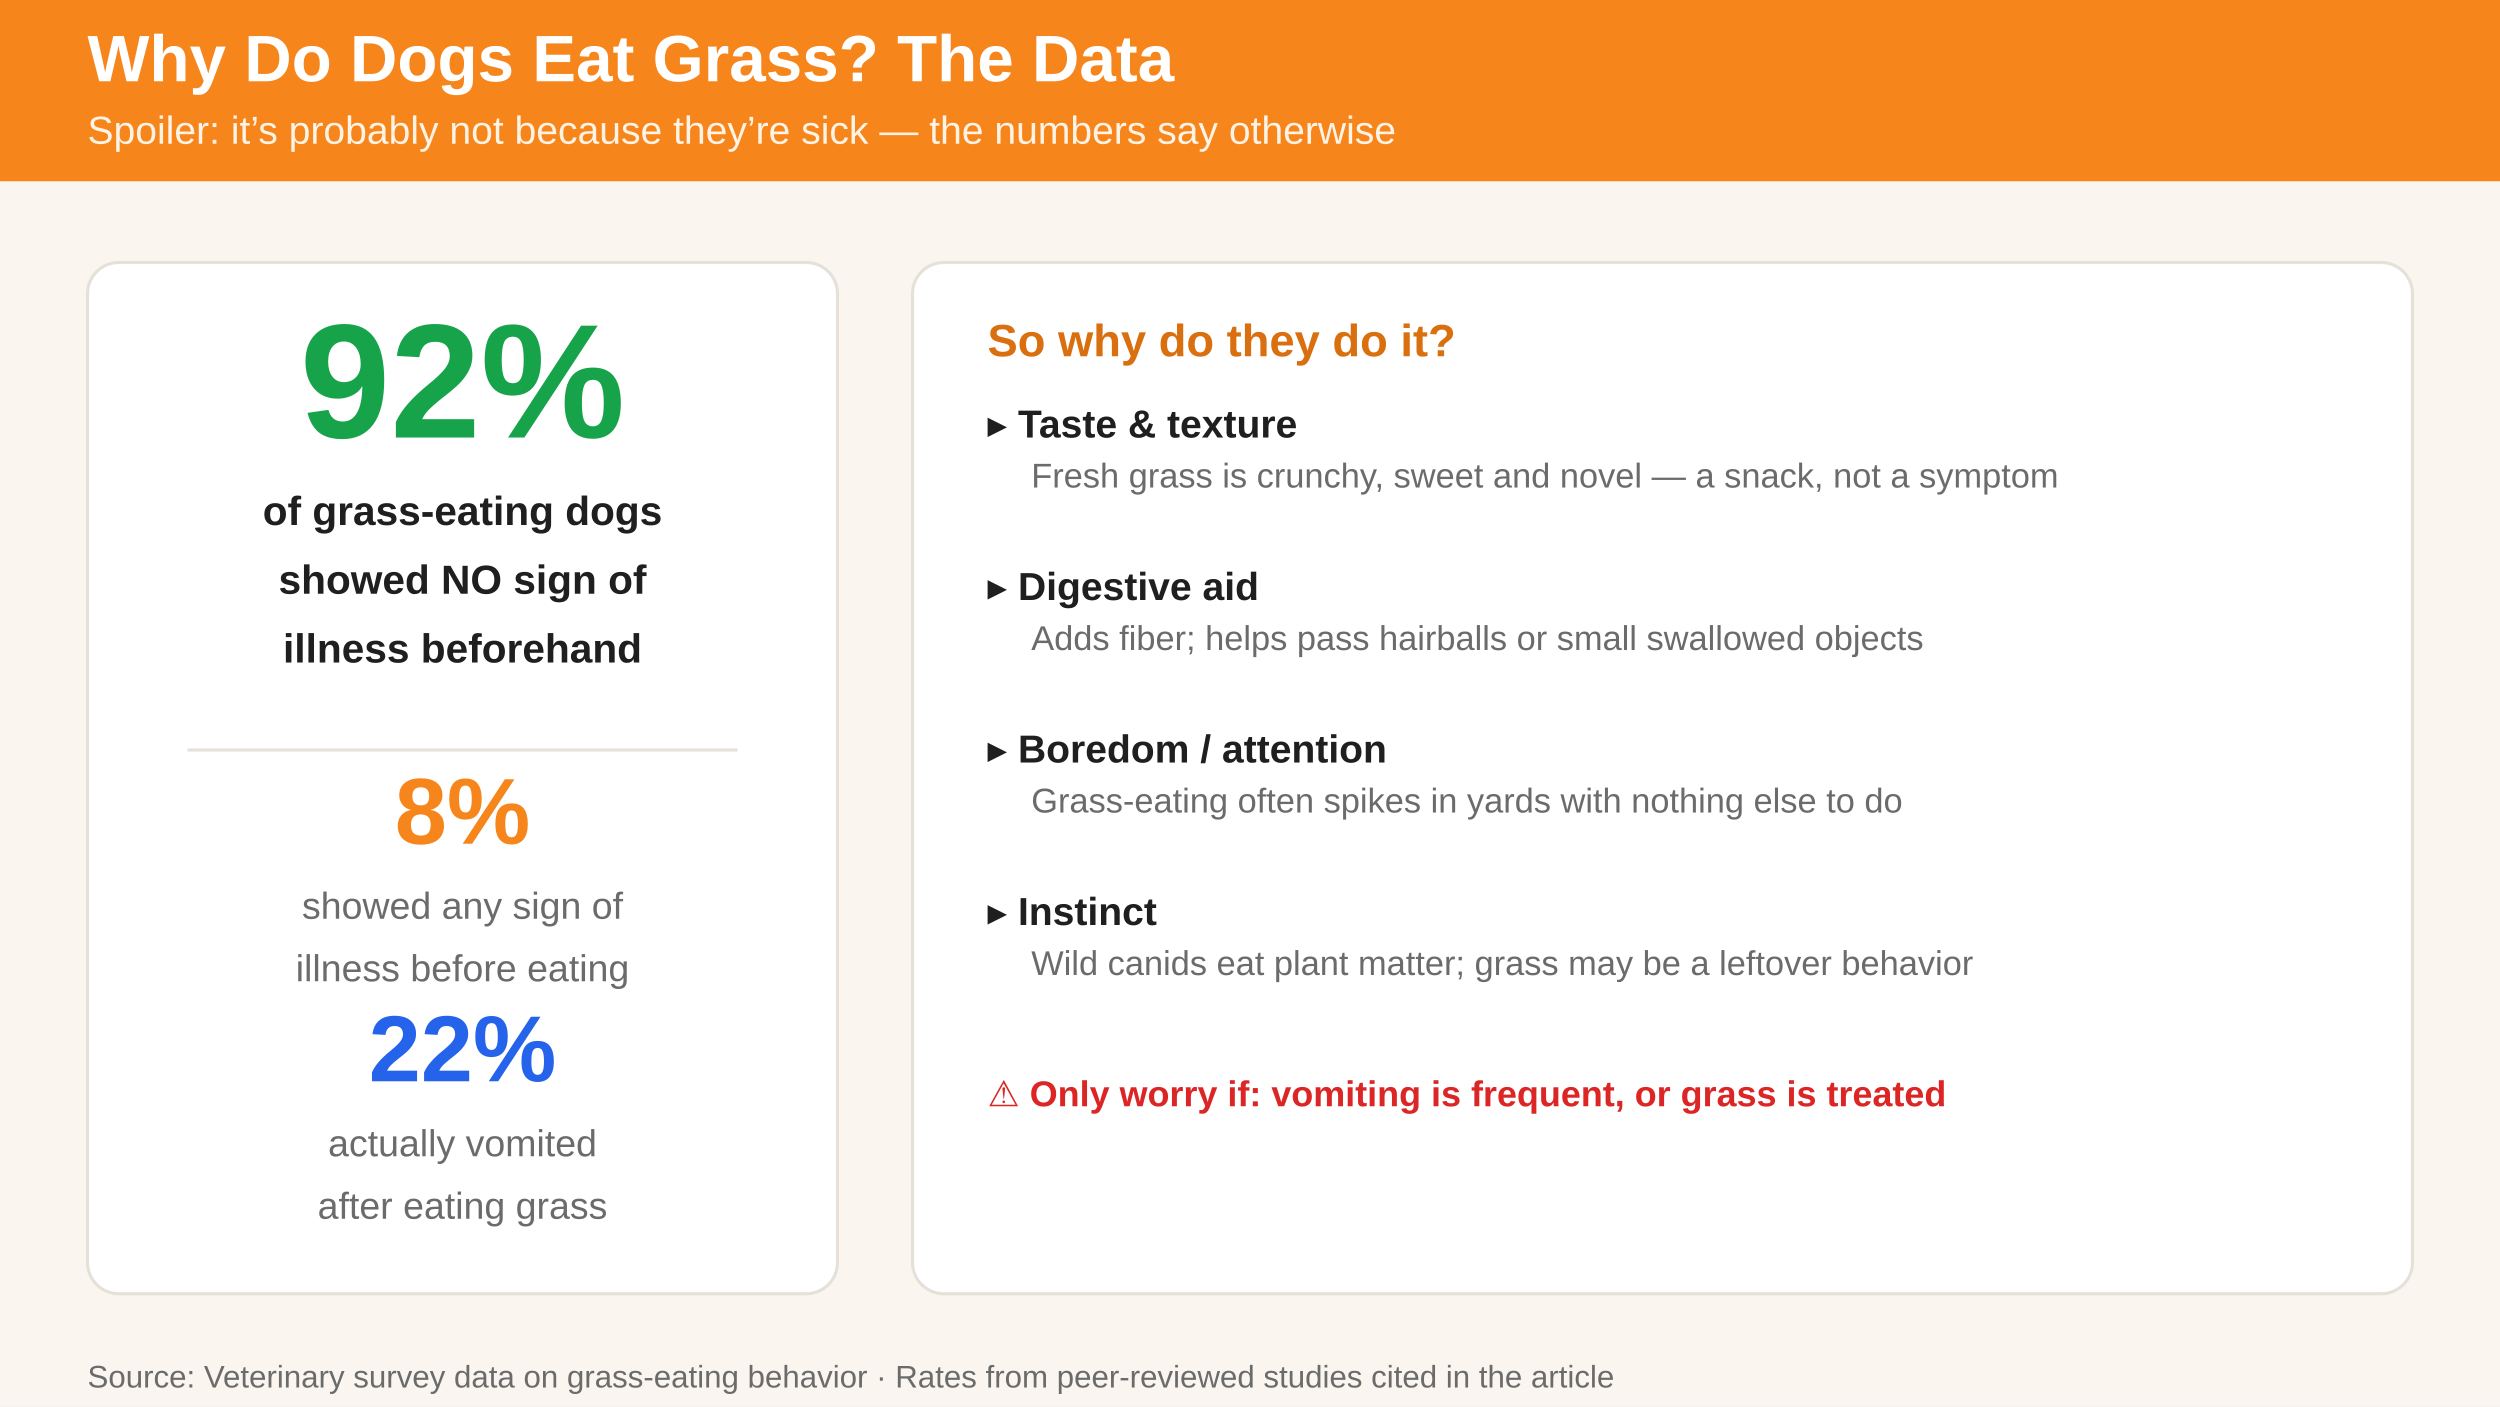
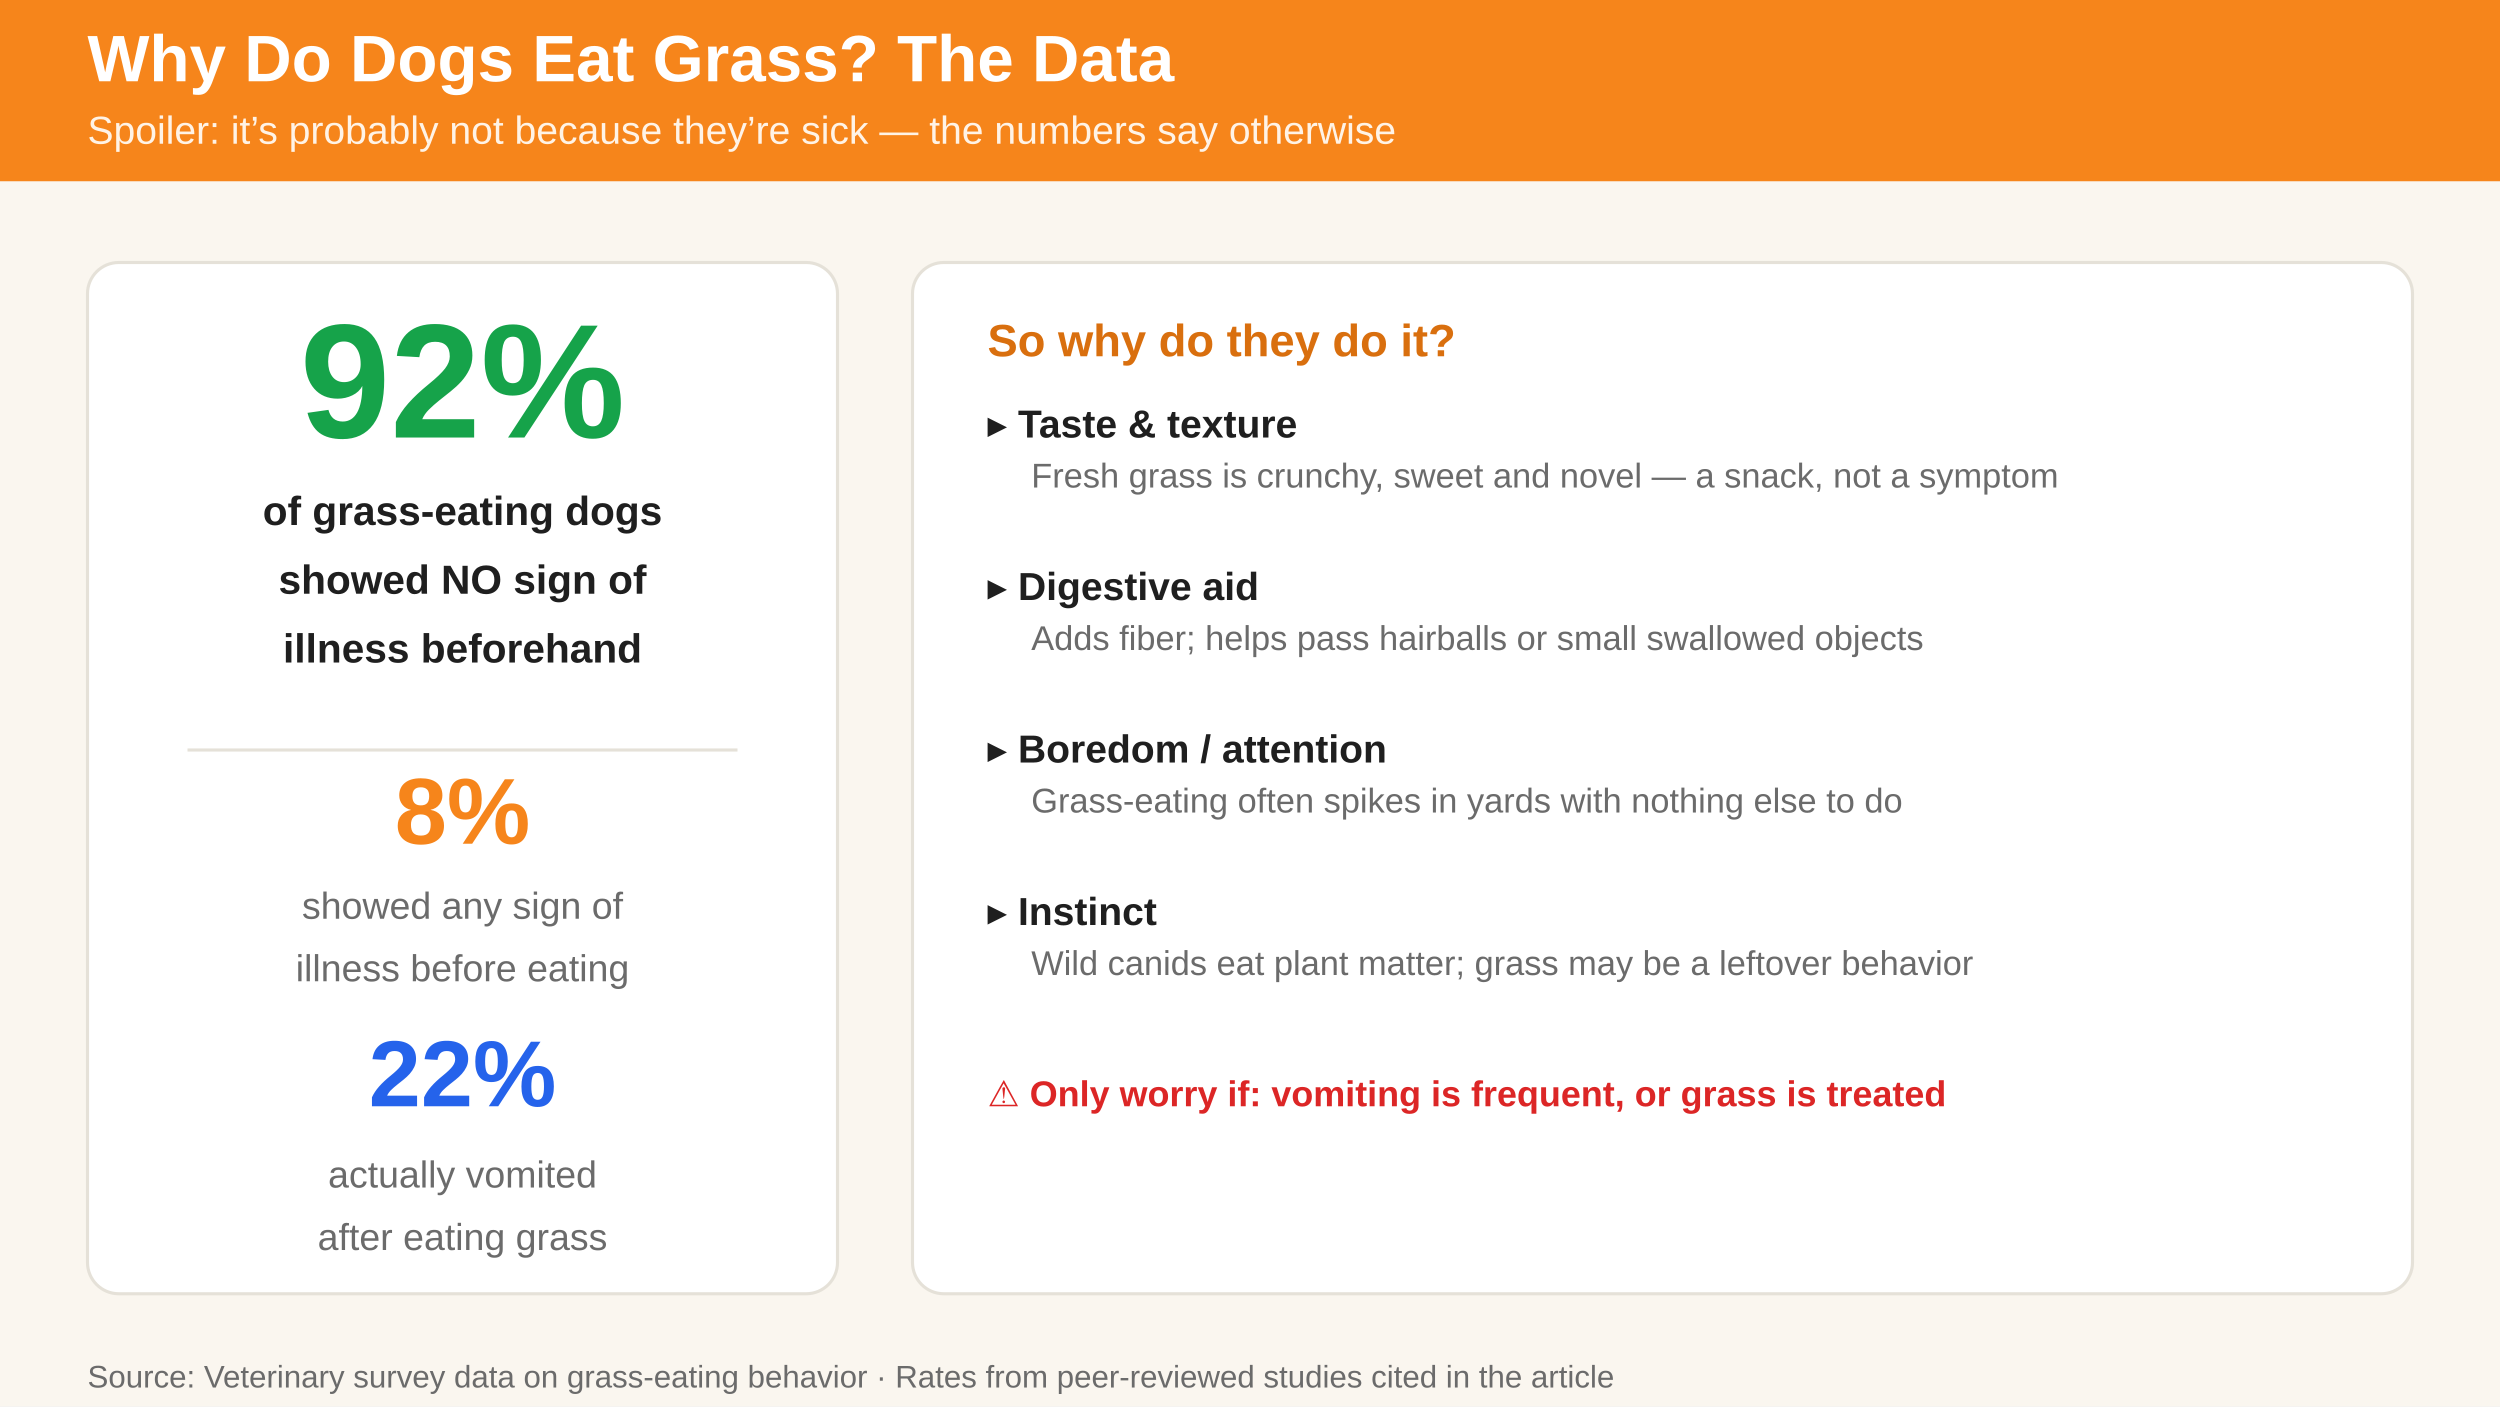
<svg xmlns="http://www.w3.org/2000/svg" viewBox="0 0 800 450" width="800" height="450">
  <rect width="800" height="450" fill="#FAF6EF" />
  <rect x="0" y="0" width="800" height="58" fill="#F6851B" />
  <text x="28" y="26" font-family="Arial,Helvetica,sans-serif" font-size="21" font-weight="700" fill="#FFFFFF">Why Do Dogs Eat Grass? The Data</text>
  <text x="28" y="46" font-family="Arial,Helvetica,sans-serif" font-size="12.5" fill="#FFF3E6">Spoiler: it’s probably not because they’re sick — the numbers say otherwise</text>
  <rect x="28" y="84" width="240" height="330" rx="10" fill="#FFFFFF" stroke="#E5E1D8" stroke-width="1" />
  <text x="148" y="140" text-anchor="middle" font-family="Arial,Helvetica,sans-serif" font-size="52" font-weight="800" fill="#16A34A">92%</text>
  <text x="148" y="168" text-anchor="middle" font-family="Arial,Helvetica,sans-serif" font-size="13" font-weight="700" fill="#1F1F1F">of grass-eating dogs</text>
  <text x="148" y="190" text-anchor="middle" font-family="Arial,Helvetica,sans-serif" font-size="13" font-weight="700" fill="#1F1F1F">showed NO sign of</text>
  <text x="148" y="212" text-anchor="middle" font-family="Arial,Helvetica,sans-serif" font-size="13" font-weight="700" fill="#1F1F1F">illness beforehand</text>
  <line x1="60" y1="240" x2="236" y2="240" stroke="#E5E1D8" />
  <text x="148" y="270" text-anchor="middle" font-family="Arial,Helvetica,sans-serif" font-size="30" font-weight="800" fill="#F6851B">8%</text>
  <text x="148" y="294" text-anchor="middle" font-family="Arial,Helvetica,sans-serif" font-size="12" fill="#6B6B6B">showed any sign of</text>
  <text x="148" y="314" text-anchor="middle" font-family="Arial,Helvetica,sans-serif" font-size="12" fill="#6B6B6B">illness before eating</text>
-   <text x="148" y="346" text-anchor="middle" font-family="Arial,Helvetica,sans-serif" font-size="30" font-weight="800" fill="#2563EB">22%</text>
-   <text x="148" y="370" text-anchor="middle" font-family="Arial,Helvetica,sans-serif" font-size="12" fill="#6B6B6B">actually vomited</text>
-   <text x="148" y="390" text-anchor="middle" font-family="Arial,Helvetica,sans-serif" font-size="12" fill="#6B6B6B">after eating grass</text>
+   <text x="148" y="354" text-anchor="middle" font-family="Arial,Helvetica,sans-serif" font-size="30" font-weight="800" fill="#2563EB">22%</text>
+   <text x="148" y="380" text-anchor="middle" font-family="Arial,Helvetica,sans-serif" font-size="12" fill="#6B6B6B">actually vomited</text>
+   <text x="148" y="400" text-anchor="middle" font-family="Arial,Helvetica,sans-serif" font-size="12" fill="#6B6B6B">after eating grass</text>
  <rect x="292" y="84" width="480" height="330" rx="10" fill="#FFFFFF" stroke="#E5E1D8" stroke-width="1" />
  <text x="316" y="114" font-family="Arial,Helvetica,sans-serif" font-size="14.5" font-weight="800" fill="#D96F0E">So why do they do it?</text>
  <text x="316" y="140" font-family="Arial,Helvetica,sans-serif" font-size="12.5" font-weight="800" fill="#1F1F1F">▸ Taste &amp; texture</text>
  <text x="330" y="156" font-family="Arial,Helvetica,sans-serif" font-size="11" fill="#6B6B6B">Fresh grass is crunchy, sweet and novel — a snack, not a symptom</text>
  <text x="316" y="192" font-family="Arial,Helvetica,sans-serif" font-size="12.5" font-weight="800" fill="#1F1F1F">▸ Digestive aid</text>
  <text x="330" y="208" font-family="Arial,Helvetica,sans-serif" font-size="11" fill="#6B6B6B">Adds fiber; helps pass hairballs or small swallowed objects</text>
  <text x="316" y="244" font-family="Arial,Helvetica,sans-serif" font-size="12.5" font-weight="800" fill="#1F1F1F">▸ Boredom / attention</text>
  <text x="330" y="260" font-family="Arial,Helvetica,sans-serif" font-size="11" fill="#6B6B6B">Grass-eating often spikes in yards with nothing else to do</text>
  <text x="316" y="296" font-family="Arial,Helvetica,sans-serif" font-size="12.5" font-weight="800" fill="#1F1F1F">▸ Instinct</text>
  <text x="330" y="312" font-family="Arial,Helvetica,sans-serif" font-size="11" fill="#6B6B6B">Wild canids eat plant matter; grass may be a leftover behavior</text>
  <text x="316" y="354" font-family="Arial,Helvetica,sans-serif" font-size="11.5" font-weight="700" fill="#DC2626">⚠ Only worry if: vomiting is frequent, or grass is treated</text>
  <rect x="0" y="428" width="800" height="22" fill="#FAF6EF" />
  <text x="28" y="444" font-family="Arial,Helvetica,sans-serif" font-size="10" fill="#6B6B6B">Source: Veterinary survey data on grass-eating behavior · Rates from peer-reviewed studies cited in the article</text>
</svg>
